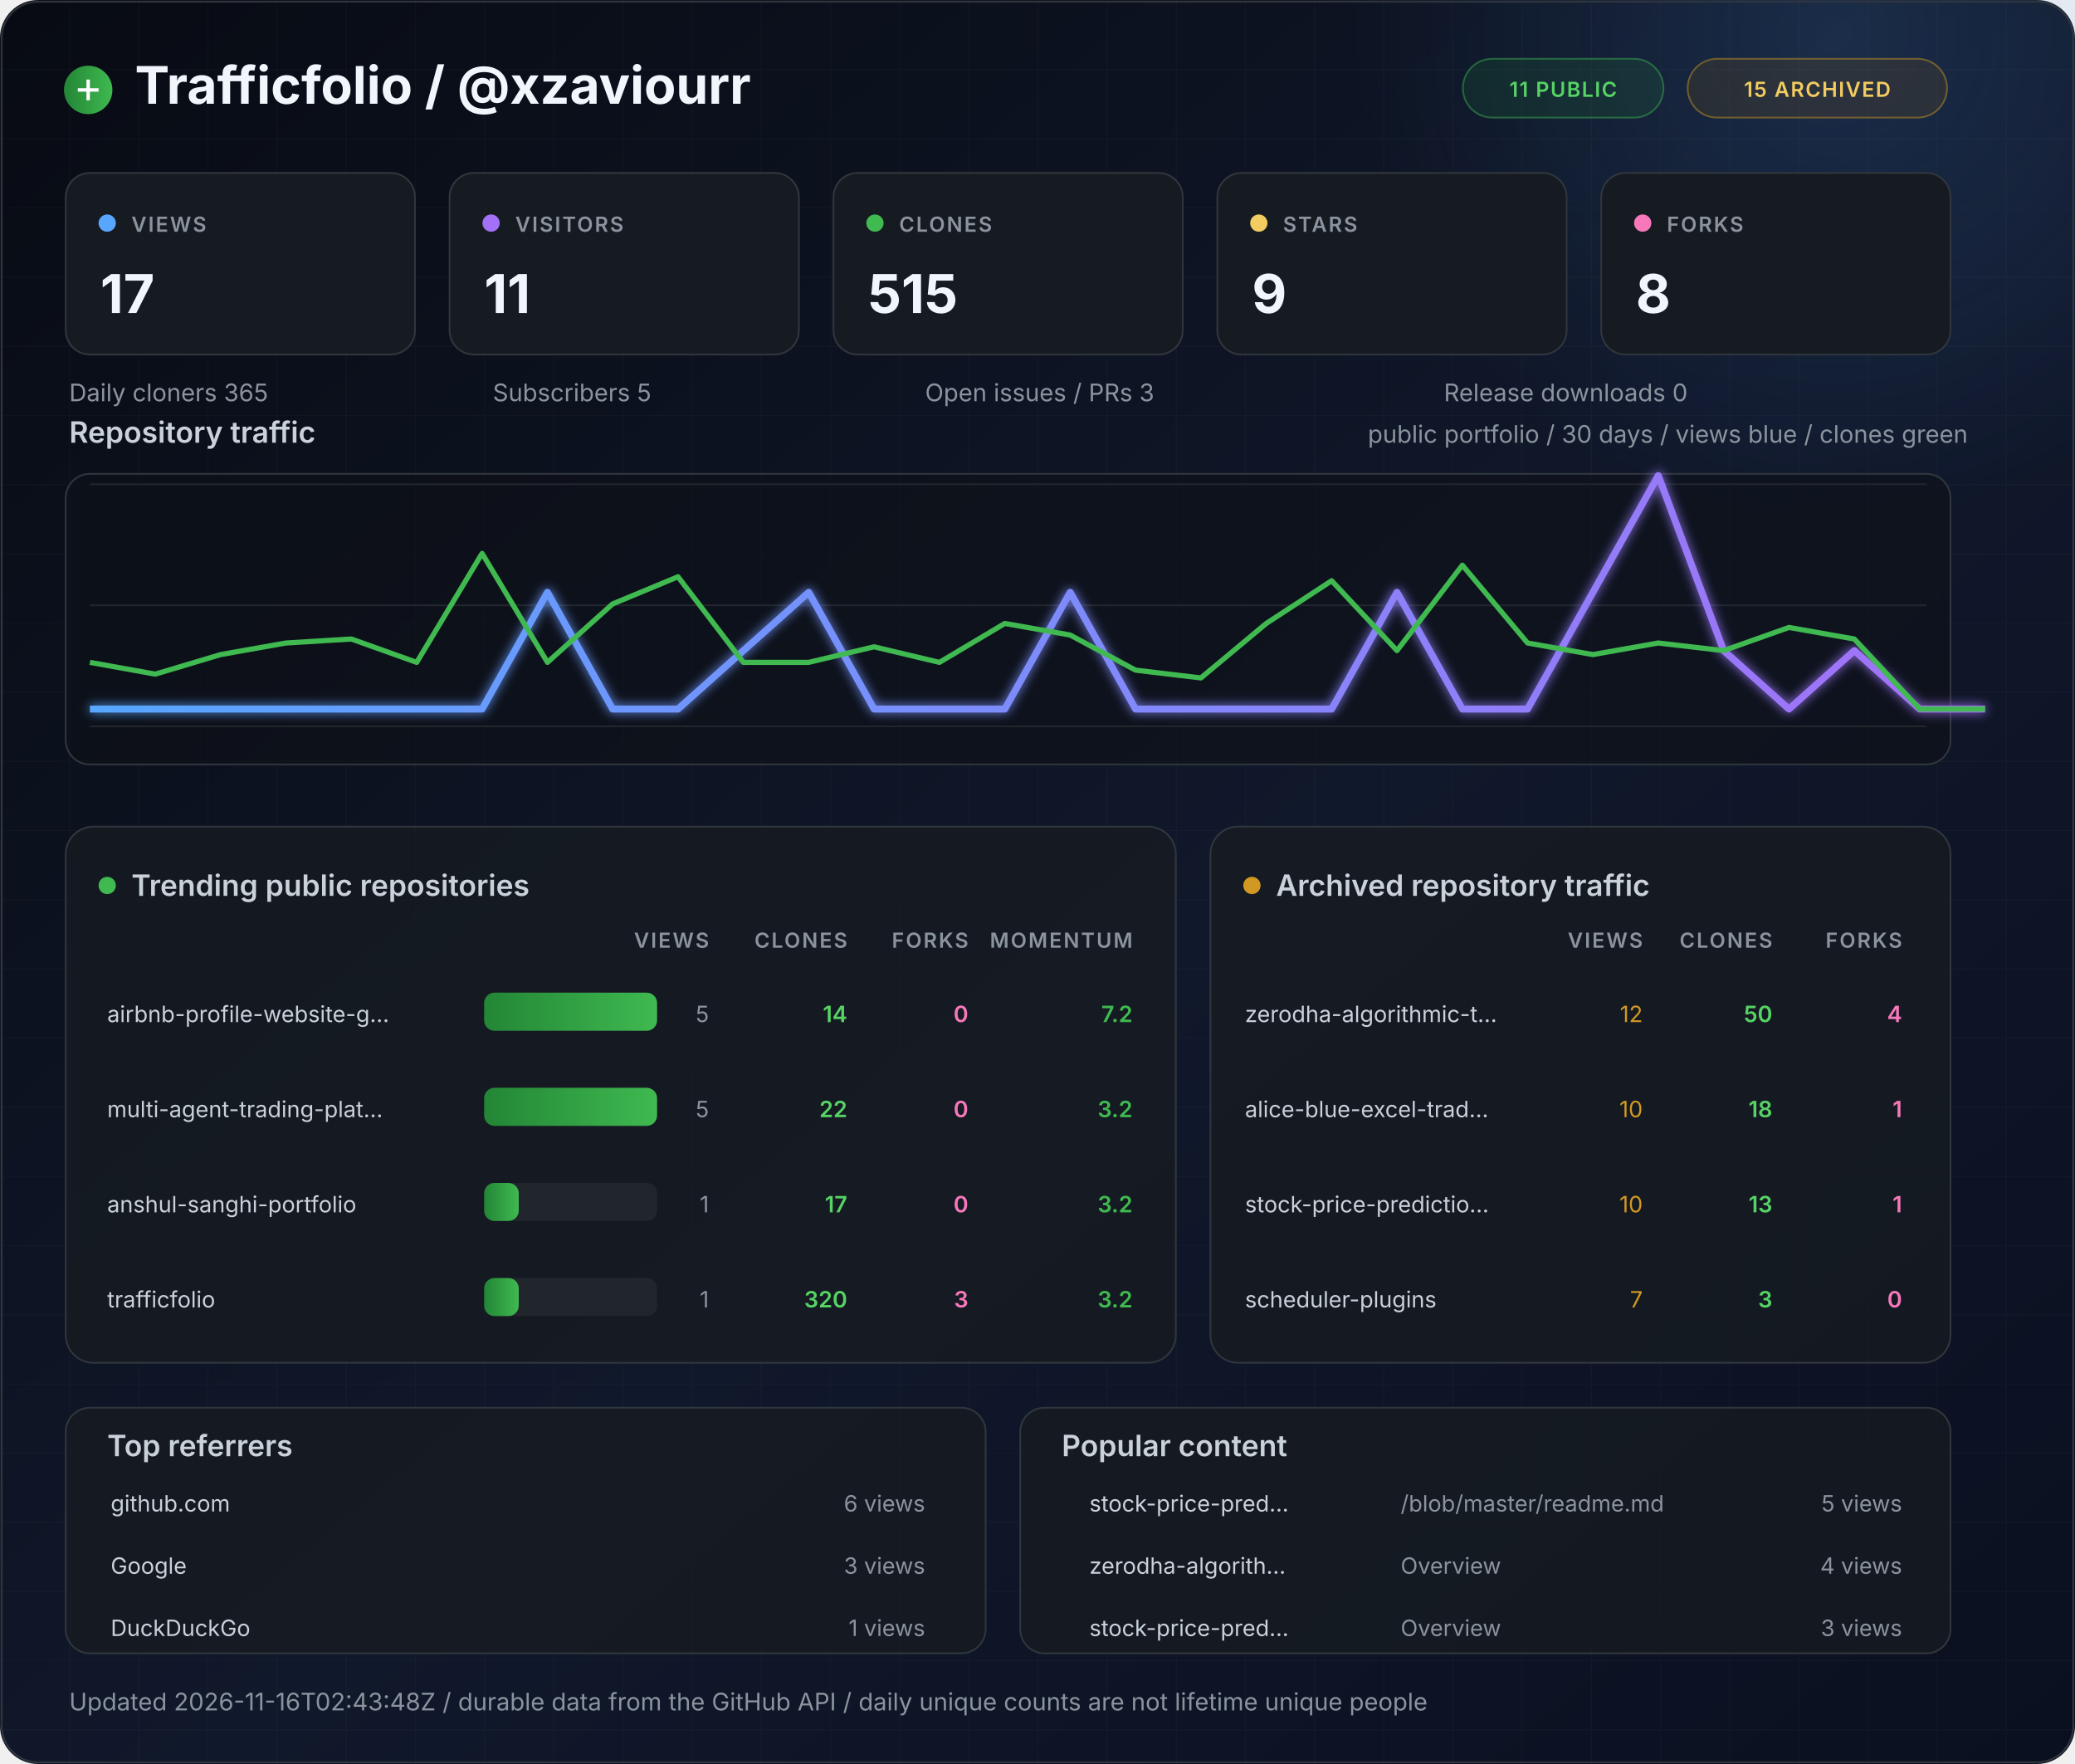
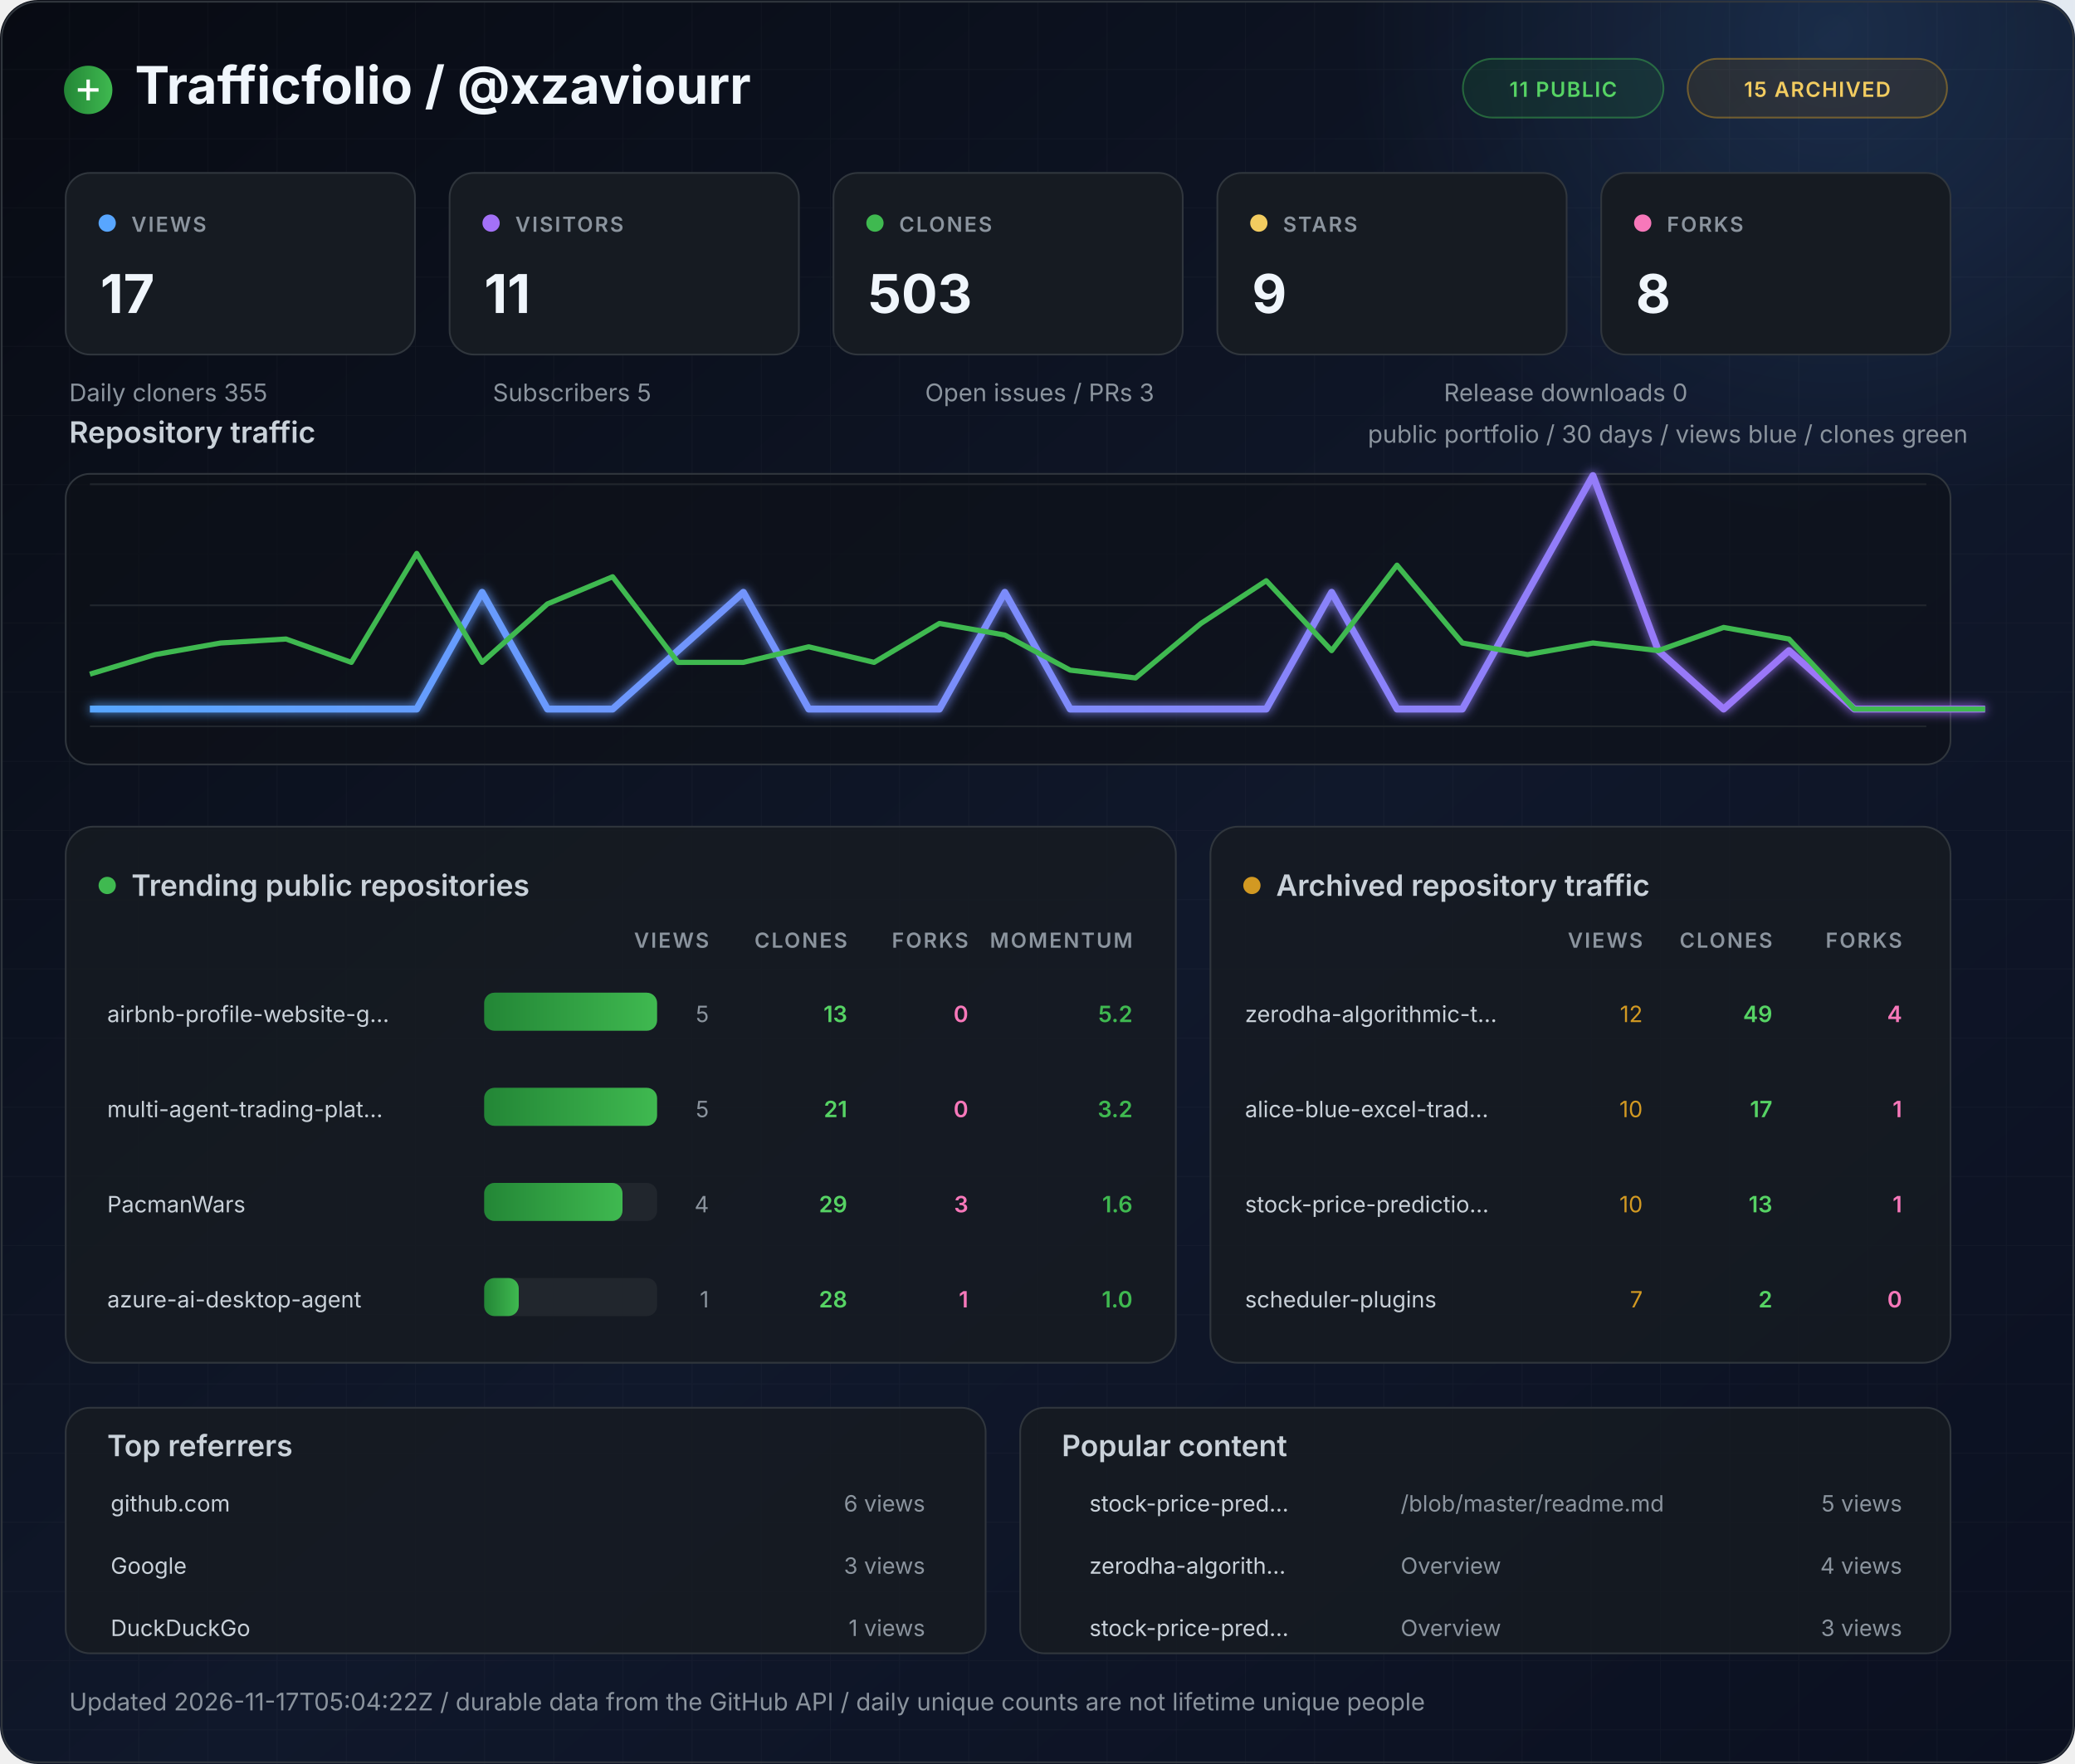
<svg xmlns="http://www.w3.org/2000/svg" width="1200" height="1020" viewBox="0 0 1200 1020" role="img" aria-label="Trafficfolio GitHub analytics dashboard for xzaviourr">
  <defs>
    <linearGradient id="bg" x1="0" y1="0" x2="1" y2="1">
      <stop stop-color="#080b13" />
      <stop offset=".55" stop-color="#10182b" />
      <stop offset="1" stop-color="#0b1020" />
    </linearGradient>
    <linearGradient id="line" x1="0" y1="0" x2="1" y2="0">
      <stop stop-color="#58a6ff" />
      <stop offset="1" stop-color="#a371f7" />
    </linearGradient>
    <linearGradient id="bar" x1="0" y1="0" x2="1" y2="0">
      <stop stop-color="#238636" />
      <stop offset="1" stop-color="#3fb950" />
    </linearGradient>
    <linearGradient id="archiveBar" x1="0" y1="0" x2="1" y2="0">
      <stop stop-color="#9e6a03" />
      <stop offset="1" stop-color="#f2cc60" />
    </linearGradient>
    <radialGradient id="ambient">
      <stop stop-color="#58a6ff" stop-opacity=".16" />
      <stop offset="1" stop-color="#58a6ff" stop-opacity="0" />
    </radialGradient>
    <pattern id="grid" width="40" height="40" patternUnits="userSpaceOnUse">
      <path d="M40 0H0V40" fill="none" stroke="#ffffff" stroke-opacity=".025" />
    </pattern>
    <filter id="glow">
      <feGaussianBlur stdDeviation="3" result="b" />
      <feMerge>
        <feMergeNode in="b" />
        <feMergeNode in="SourceGraphic" />
      </feMerge>
    </filter>
    <style>
    .title{font:750 30px -apple-system,BlinkMacSystemFont,"Segoe UI",sans-serif;fill:#f0f6fc}
    .subtitle{font:14px -apple-system,BlinkMacSystemFont,"Segoe UI",sans-serif;fill:#8b949e}
    .label{font:600 12px -apple-system,BlinkMacSystemFont,"Segoe UI",sans-serif;fill:#8b949e;letter-spacing:1px}
    .metric{font:700 31px -apple-system,BlinkMacSystemFont,"Segoe UI",sans-serif;fill:#f0f6fc}
    .section{font:600 17px -apple-system,BlinkMacSystemFont,"Segoe UI",sans-serif;fill:#c9d1d9}
    .repo,.value,.trend,.archive,.clone,.fork{font:13px -apple-system,BlinkMacSystemFont,"Segoe UI",sans-serif;fill:#c9d1d9}
    .value{fill:#8b949e} .trend{fill:#3fb950;font-weight:600} .archive{fill:#d29922}
    .clone{fill:#56d364;font-weight:600} .fork{fill:#f778ba;font-weight:600}
    .pill{font:600 12px -apple-system,BlinkMacSystemFont,"Segoe UI",sans-serif;letter-spacing:.7px}
  </style>
  </defs>
  <rect width="1200" height="1020" rx="22" fill="url(#bg)" />
  <rect width="1200" height="1020" rx="22" fill="url(#grid)" />
  <circle cx="1060" cy="20" r="280" fill="url(#ambient)" />
  <rect x="1" y="1" width="1198" height="1018" rx="21" fill="none" stroke="#30363d" />
  <circle cx="51" cy="52" r="14" fill="url(#bar)" />
  <path d="M45 52h12M51 46v12" stroke="#fff" stroke-width="2" />
  <text x="78" y="60" class="title">Trafficfolio / @xzaviourr</text>
  <rect x="846" y="34" width="116" height="34" rx="17" fill="#238636" fill-opacity=".16" stroke="#3fb950" stroke-opacity=".45" />
  <text x="904" y="56" text-anchor="middle" class="pill" fill="#56d364">11 PUBLIC</text>
  <rect x="976" y="34" width="150" height="34" rx="17" fill="#9e6a03" fill-opacity=".14" stroke="#d29922" stroke-opacity=".45" />
  <text x="1051" y="56" text-anchor="middle" class="pill" fill="#f2cc60">15 ARCHIVED</text>
  <rect x="38" y="100" width="202" height="105" rx="14" fill="#161b22" stroke="#30363d" />
  <circle cx="62" cy="129" r="5" fill="#58a6ff" />
  <text x="76" y="134" class="label">VIEWS</text>
  <text x="58" y="181" class="metric">17</text>
  <rect x="260" y="100" width="202" height="105" rx="14" fill="#161b22" stroke="#30363d" />
  <circle cx="284" cy="129" r="5" fill="#a371f7" />
  <text x="298" y="134" class="label">VISITORS</text>
  <text x="280" y="181" class="metric">11</text>
  <rect x="482" y="100" width="202" height="105" rx="14" fill="#161b22" stroke="#30363d" />
  <circle cx="506" cy="129" r="5" fill="#3fb950" />
  <text x="520" y="134" class="label">CLONES</text>
-   <text x="502" y="181" class="metric">515</text>
+   <text x="502" y="181" class="metric">503</text>
  <rect x="704" y="100" width="202" height="105" rx="14" fill="#161b22" stroke="#30363d" />
  <circle cx="728" cy="129" r="5" fill="#f2cc60" />
  <text x="742" y="134" class="label">STARS</text>
  <text x="724" y="181" class="metric">9</text>
  <rect x="926" y="100" width="202" height="105" rx="14" fill="#161b22" stroke="#30363d" />
  <circle cx="950" cy="129" r="5" fill="#f778ba" />
  <text x="964" y="134" class="label">FORKS</text>
  <text x="946" y="181" class="metric">8</text>
-   <text x="40" y="232" class="subtitle">Daily cloners 365</text>
+   <text x="40" y="232" class="subtitle">Daily cloners 355</text>
  <text x="285" y="232" class="subtitle">Subscribers 5</text>
  <text x="535" y="232" class="subtitle">Open issues / PRs 3</text>
  <text x="835" y="232" class="subtitle">Release downloads 0</text>
  <text x="40" y="256" class="section">Repository traffic</text>
  <text x="1138" y="256" text-anchor="end" class="subtitle">public portfolio / 30 days / views blue / clones green</text>
  <rect x="38" y="274" width="1090" height="168" rx="14" fill="#0d1117" fill-opacity=".62" stroke="#30363d" />
  <line x1="52" y1="420" x2="1114" y2="420" stroke="#21262d" />
  <line x1="52" y1="350" x2="1114" y2="350" stroke="#21262d" />
  <line x1="52" y1="280" x2="1114" y2="280" stroke="#21262d" />
-   <polyline points="52.0,410.0 89.8,410.0 127.6,410.0 165.4,410.0 203.2,410.0 241.0,410.0 278.8,410.0 316.6,342.5 354.3,410.0 392.1,410.0 429.9,376.2 467.7,342.5 505.5,410.0 543.3,410.0 581.1,410.0 618.9,342.5 656.7,410.0 694.5,410.0 732.3,410.0 770.1,410.0 807.9,342.5 845.7,410.0 883.4,410.0 921.2,342.5 959.0,275.0 996.8,376.2 1034.6,410.0 1072.4,376.2 1110.2,410.0 1148.0,410.0" fill="none" stroke="url(#line)" stroke-width="4" stroke-linejoin="round" filter="url(#glow)" />
-   <polyline points="52.0,383.0 89.8,389.8 127.6,378.5 165.4,371.8 203.2,369.5 241.0,383.0 278.8,320.0 316.6,383.0 354.3,349.2 392.1,333.5 429.9,383.0 467.7,383.0 505.5,374.0 543.3,383.0 581.1,360.5 618.9,367.2 656.7,387.5 694.5,392.0 732.3,360.5 770.1,335.8 807.9,376.2 845.7,326.8 883.4,371.8 921.2,378.5 959.0,371.8 996.8,376.2 1034.6,362.8 1072.4,369.5 1110.2,410.0 1148.0,410.0" fill="none" stroke="#3fb950" stroke-width="3" stroke-linejoin="round" />
+   <polyline points="52.0,410.0 89.8,410.0 127.6,410.0 165.4,410.0 203.2,410.0 241.0,410.0 278.8,342.5 316.6,410.0 354.3,410.0 392.1,376.2 429.9,342.5 467.7,410.0 505.5,410.0 543.3,410.0 581.1,342.5 618.9,410.0 656.7,410.0 694.5,410.0 732.3,410.0 770.1,342.5 807.9,410.0 845.7,410.0 883.4,342.5 921.2,275.0 959.0,376.2 996.8,410.0 1034.6,376.2 1072.4,410.0 1110.2,410.0 1148.0,410.0" fill="none" stroke="url(#line)" stroke-width="4" stroke-linejoin="round" filter="url(#glow)" />
+   <polyline points="52.0,389.8 89.8,378.5 127.6,371.8 165.4,369.5 203.2,383.0 241.0,320.0 278.8,383.0 316.6,349.2 354.3,333.5 392.1,383.0 429.9,383.0 467.7,374.0 505.5,383.0 543.3,360.5 581.1,367.2 618.9,387.5 656.7,392.0 694.5,360.5 732.3,335.8 770.1,376.2 807.9,326.8 845.7,371.8 883.4,378.5 921.2,371.8 959.0,376.2 996.8,362.8 1034.6,369.5 1072.4,410.0 1110.2,410.0 1148.0,410.0" fill="none" stroke="#3fb950" stroke-width="3" stroke-linejoin="round" />
  <rect x="38" y="478" width="642" height="310" rx="16" fill="#161b22" fill-opacity=".82" stroke="#30363d" />
  <circle cx="62" cy="512" r="5" fill="#3fb950" />
  <text x="76" y="518" class="section">Trending public repositories</text>
  <text x="410" y="548" text-anchor="end" class="label">VIEWS</text>
  <text x="490" y="548" text-anchor="end" class="label">CLONES</text>
  <text x="560" y="548" text-anchor="end" class="label">FORKS</text>
  <text x="655" y="548" text-anchor="end" class="label">MOMENTUM</text>
  <text x="62" y="591" class="repo">airbnb-profile-website-g...</text>
  <rect x="280" y="574" width="100" height="22" rx="6" fill="#21262d" />
  <rect x="280" y="574" width="100" height="22" rx="6" fill="url(#bar)" />
  <text x="410" y="591" text-anchor="end" class="value">5</text>
-   <text x="490" y="591" text-anchor="end" class="clone">14</text>
+   <text x="490" y="591" text-anchor="end" class="clone">13</text>
  <text x="560" y="591" text-anchor="end" class="fork">0</text>
-   <text x="655" y="591" text-anchor="end" class="trend">7.2</text>
+   <text x="655" y="591" text-anchor="end" class="trend">5.2</text>
  <text x="62" y="646" class="repo">multi-agent-trading-plat...</text>
  <rect x="280" y="629" width="100" height="22" rx="6" fill="#21262d" />
  <rect x="280" y="629" width="100" height="22" rx="6" fill="url(#bar)" />
  <text x="410" y="646" text-anchor="end" class="value">5</text>
-   <text x="490" y="646" text-anchor="end" class="clone">22</text>
+   <text x="490" y="646" text-anchor="end" class="clone">21</text>
  <text x="560" y="646" text-anchor="end" class="fork">0</text>
  <text x="655" y="646" text-anchor="end" class="trend">3.2</text>
-   <text x="62" y="701" class="repo">anshul-sanghi-portfolio</text>
+   <text x="62" y="701" class="repo">PacmanWars</text>
  <rect x="280" y="684" width="100" height="22" rx="6" fill="#21262d" />
-   <rect x="280" y="684" width="20" height="22" rx="6" fill="url(#bar)" />
-   <text x="410" y="701" text-anchor="end" class="value">1</text>
-   <text x="490" y="701" text-anchor="end" class="clone">17</text>
-   <text x="560" y="701" text-anchor="end" class="fork">0</text>
-   <text x="655" y="701" text-anchor="end" class="trend">3.2</text>
-   <text x="62" y="756" class="repo">trafficfolio</text>
+   <rect x="280" y="684" width="80" height="22" rx="6" fill="url(#bar)" />
+   <text x="410" y="701" text-anchor="end" class="value">4</text>
+   <text x="490" y="701" text-anchor="end" class="clone">29</text>
+   <text x="560" y="701" text-anchor="end" class="fork">3</text>
+   <text x="655" y="701" text-anchor="end" class="trend">1.6</text>
+   <text x="62" y="756" class="repo">azure-ai-desktop-agent</text>
  <rect x="280" y="739" width="100" height="22" rx="6" fill="#21262d" />
  <rect x="280" y="739" width="20" height="22" rx="6" fill="url(#bar)" />
  <text x="410" y="756" text-anchor="end" class="value">1</text>
-   <text x="490" y="756" text-anchor="end" class="clone">320</text>
-   <text x="560" y="756" text-anchor="end" class="fork">3</text>
-   <text x="655" y="756" text-anchor="end" class="trend">3.2</text>
+   <text x="490" y="756" text-anchor="end" class="clone">28</text>
+   <text x="560" y="756" text-anchor="end" class="fork">1</text>
+   <text x="655" y="756" text-anchor="end" class="trend">1.0</text>
  <rect x="700" y="478" width="428" height="310" rx="16" fill="#161b22" fill-opacity=".82" stroke="#30363d" />
  <circle cx="724" cy="512" r="5" fill="#d29922" />
  <text x="738" y="518" class="section">Archived repository traffic</text>
  <text x="950" y="548" text-anchor="end" class="label">VIEWS</text>
  <text x="1025" y="548" text-anchor="end" class="label">CLONES</text>
  <text x="1100" y="548" text-anchor="end" class="label">FORKS</text>
  <text x="720" y="591" class="repo">zerodha-algorithmic-t...</text>
  <text x="950" y="591" text-anchor="end" class="archive">12</text>
-   <text x="1025" y="591" text-anchor="end" class="clone">50</text>
+   <text x="1025" y="591" text-anchor="end" class="clone">49</text>
  <text x="1100" y="591" text-anchor="end" class="fork">4</text>
  <text x="720" y="646" class="repo">alice-blue-excel-trad...</text>
  <text x="950" y="646" text-anchor="end" class="archive">10</text>
-   <text x="1025" y="646" text-anchor="end" class="clone">18</text>
+   <text x="1025" y="646" text-anchor="end" class="clone">17</text>
  <text x="1100" y="646" text-anchor="end" class="fork">1</text>
  <text x="720" y="701" class="repo">stock-price-predictio...</text>
  <text x="950" y="701" text-anchor="end" class="archive">10</text>
  <text x="1025" y="701" text-anchor="end" class="clone">13</text>
  <text x="1100" y="701" text-anchor="end" class="fork">1</text>
  <text x="720" y="756" class="repo">scheduler-plugins</text>
  <text x="950" y="756" text-anchor="end" class="archive">7</text>
-   <text x="1025" y="756" text-anchor="end" class="clone">3</text>
+   <text x="1025" y="756" text-anchor="end" class="clone">2</text>
  <text x="1100" y="756" text-anchor="end" class="fork">0</text>
  <rect x="38" y="814" width="532" height="142" rx="14" fill="#161b22" fill-opacity=".82" stroke="#30363d" />
  <text x="62" y="842" class="section">Top referrers</text>
  <text x="64" y="874" class="repo">github.com</text>
  <text x="535" y="874" text-anchor="end" class="value">6 views</text>
  <text x="64" y="910" class="repo">Google</text>
  <text x="535" y="910" text-anchor="end" class="value">3 views</text>
  <text x="64" y="946" class="repo">DuckDuckGo</text>
  <text x="535" y="946" text-anchor="end" class="value">1 views</text>
  <rect x="590" y="814" width="538" height="142" rx="14" fill="#161b22" fill-opacity=".82" stroke="#30363d" />
  <text x="614" y="842" class="section">Popular content</text>
  <text x="630" y="874" class="repo">stock-price-pred...</text>
  <text x="810" y="874" class="value">/blob/master/readme.md</text>
  <text x="1100" y="874" text-anchor="end" class="value">5 views</text>
  <text x="630" y="910" class="repo">zerodha-algorith...</text>
  <text x="810" y="910" class="value">Overview</text>
  <text x="1100" y="910" text-anchor="end" class="value">4 views</text>
  <text x="630" y="946" class="repo">stock-price-pred...</text>
  <text x="810" y="946" class="value">Overview</text>
  <text x="1100" y="946" text-anchor="end" class="value">3 views</text>
-   <text x="40" y="989" class="subtitle">Updated 2026-11-16T02:43:48Z / durable data from the GitHub API / daily unique counts are not lifetime unique people</text>
+   <text x="40" y="989" class="subtitle">Updated 2026-11-17T05:04:22Z / durable data from the GitHub API / daily unique counts are not lifetime unique people</text>
</svg>
